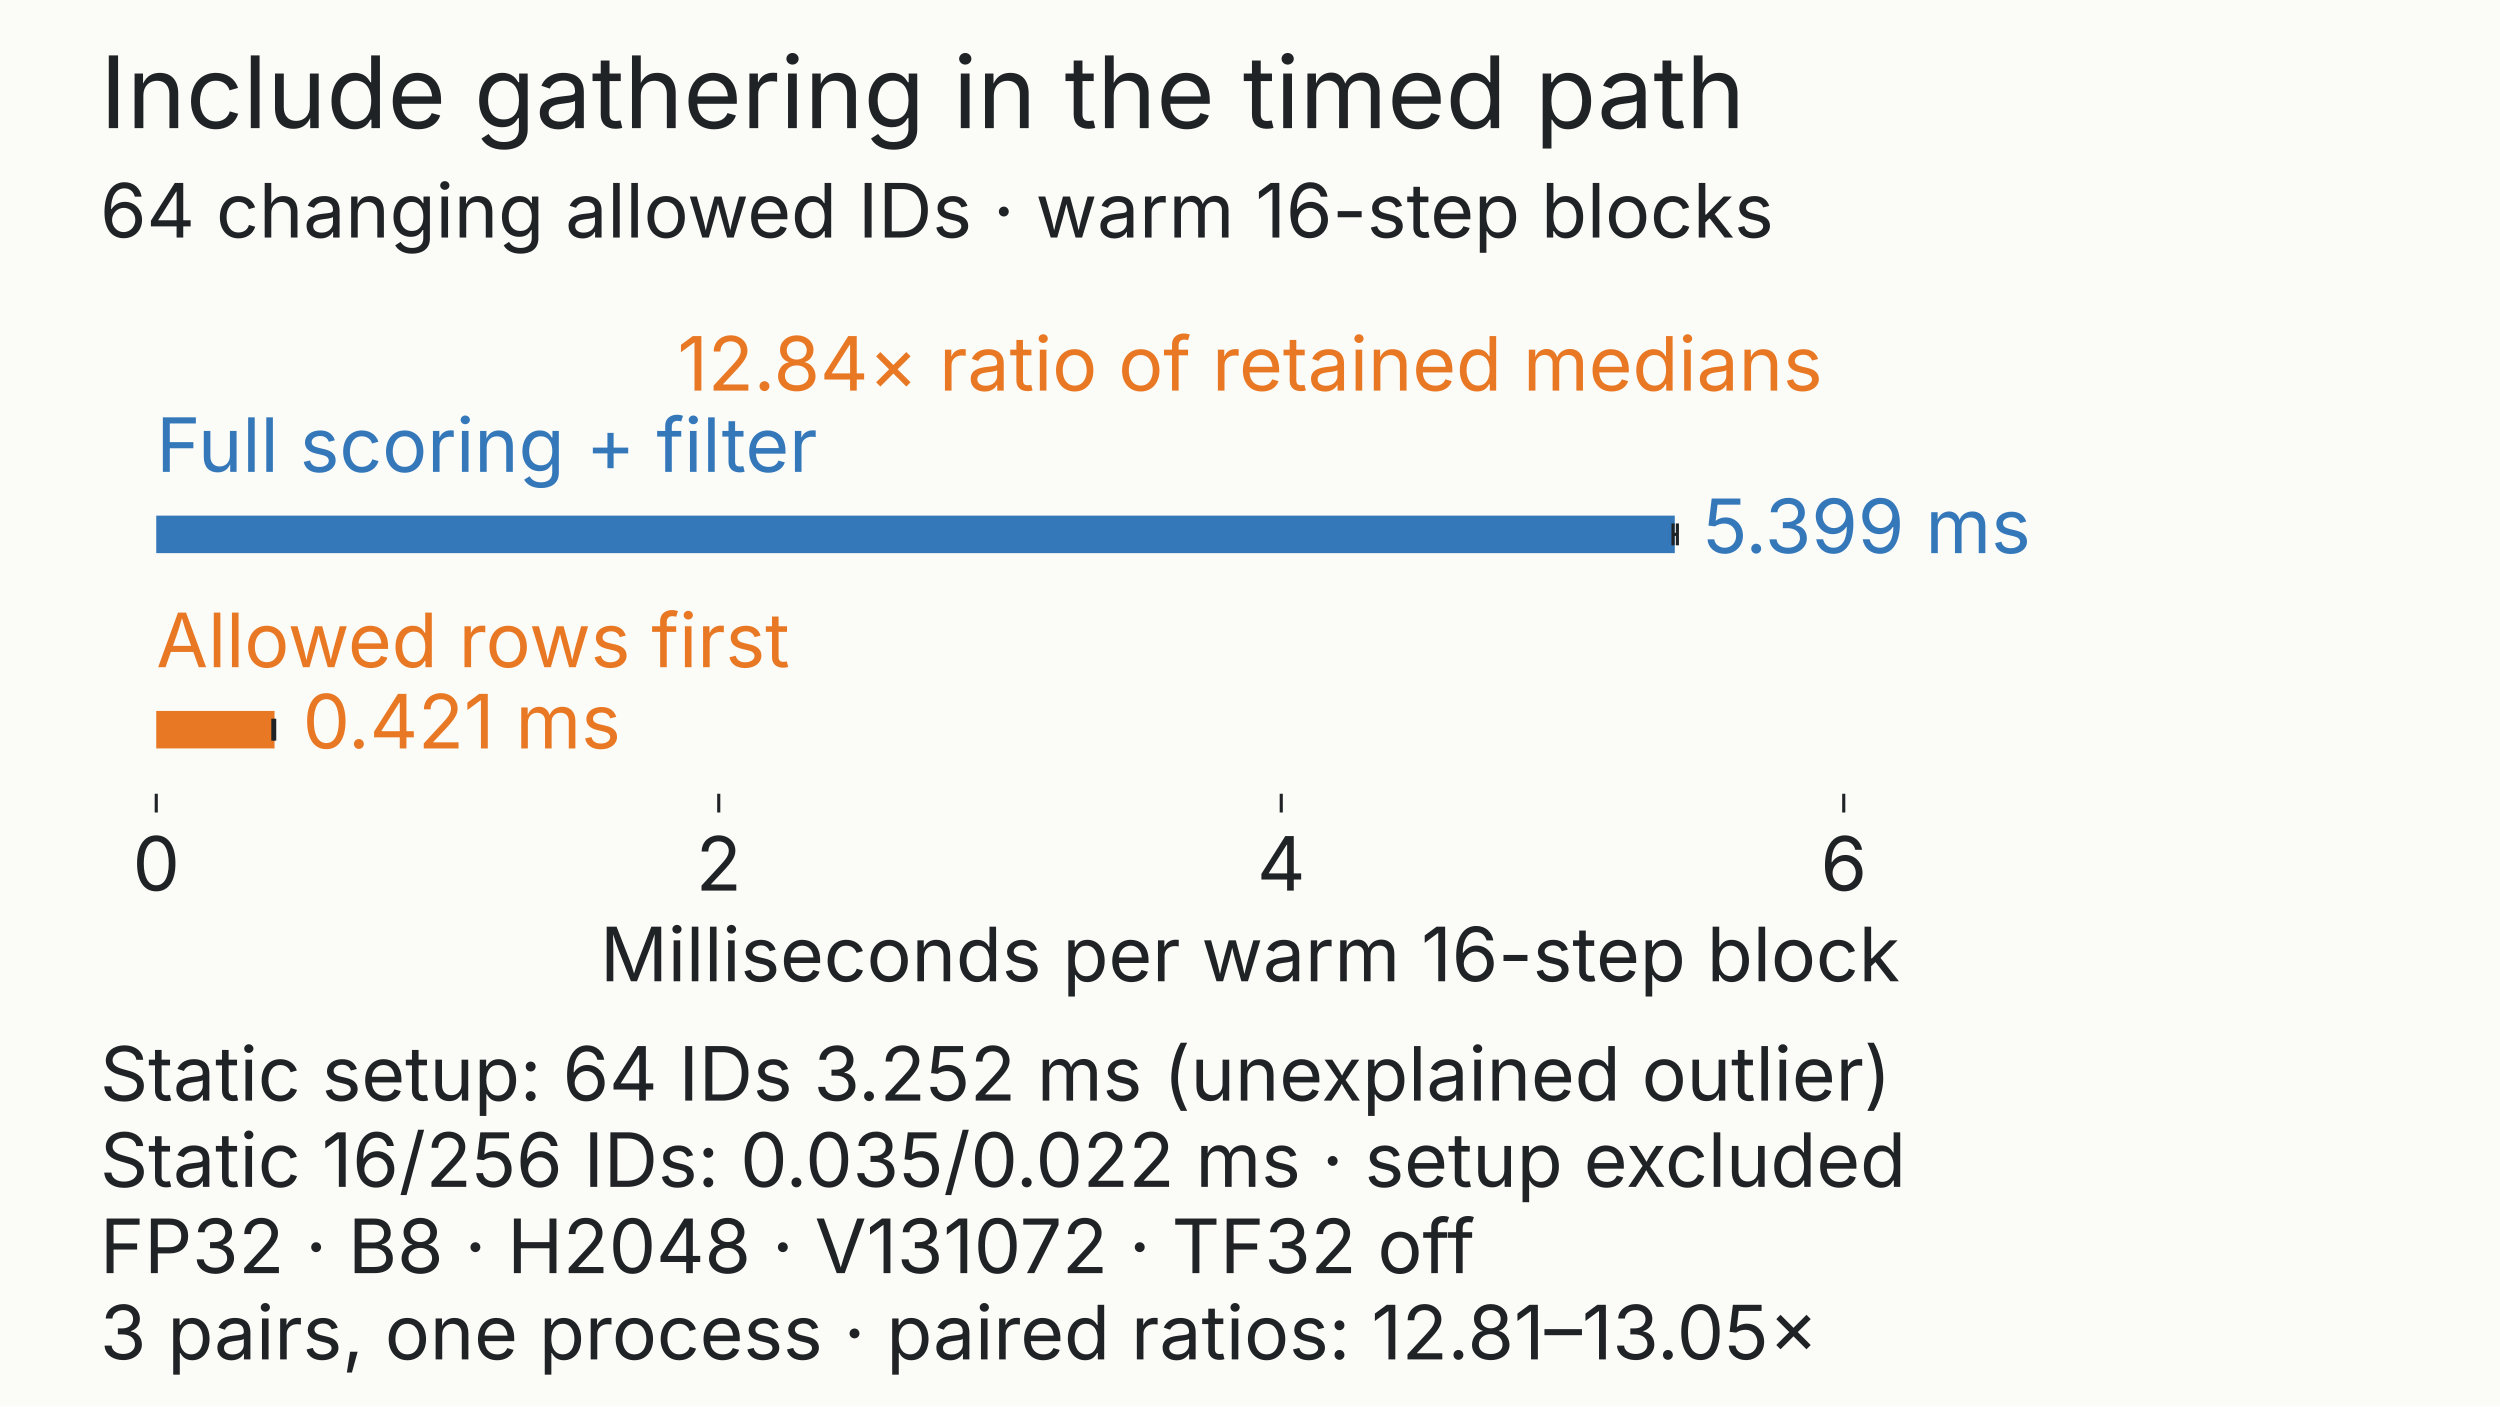
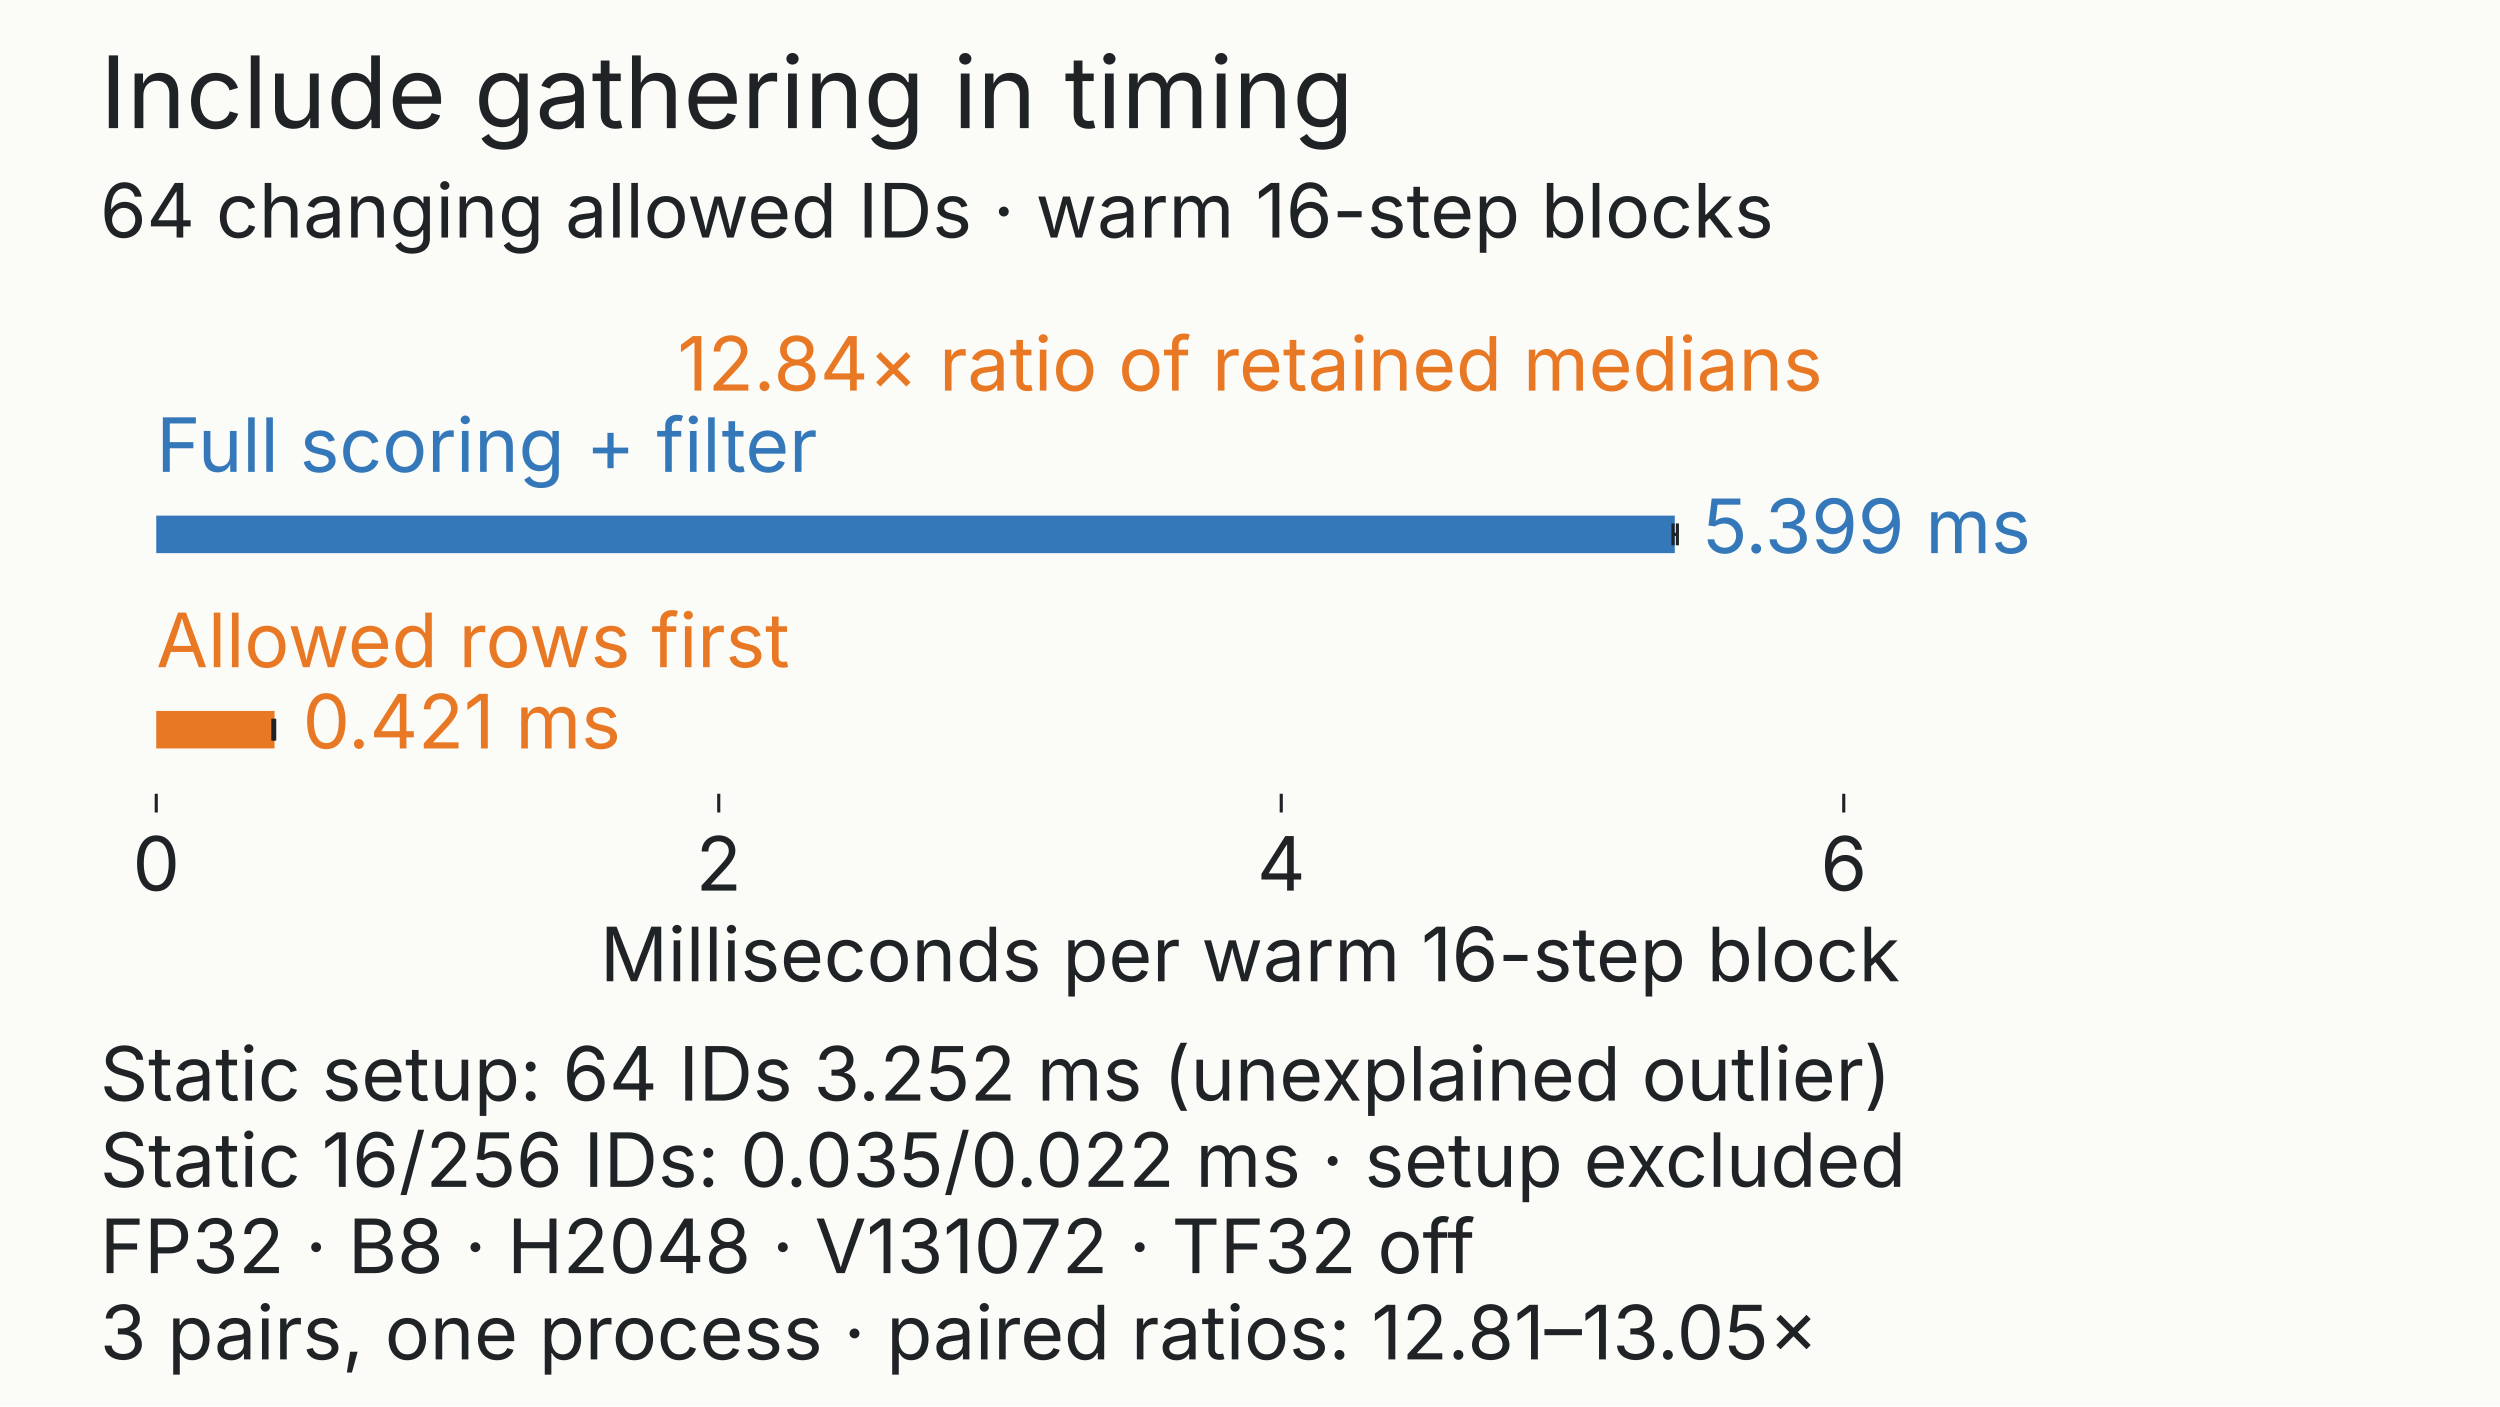
<svg xmlns="http://www.w3.org/2000/svg" width="1600" height="900" viewBox="0 0 1600 900">
  <rect width="100%" height="100%" fill="#FBFBF8" />
  <defs>
    <marker id="arrow" viewBox="0 0 12 12" refX="10" refY="6" markerWidth="5" markerHeight="5" orient="auto">
      <path d="M2 2 L10 6 L2 10" fill="none" stroke="context-stroke" stroke-width="2" />
    </marker>
  </defs>
-   <text x="64" y="82.0" font-family="Inter" font-size="64" font-weight="400" font-style="normal" fill="#202326" text-anchor="start">Include gathering in the timed path</text>
+   <text x="64" y="82.0" font-family="Inter" font-size="64" font-weight="400" font-style="normal" fill="#202326" text-anchor="start">Include gathering in timing</text>
  <text x="64" y="152.0" font-family="Inter" font-size="48" font-weight="400" font-style="normal" fill="#202326" text-anchor="start">64 changing allowed IDs · warm 16-step blocks</text>
  <text x="800.0" y="250.0" font-family="Inter" font-size="48" font-weight="400" font-style="normal" fill="#E87823" text-anchor="middle">12.84× ratio of retained medians</text>
  <text x="100" y="302.0" font-family="Inter" font-size="48" font-weight="400" font-style="normal" fill="#3478BA" text-anchor="start">Full scoring + filter</text>
  <rect data-science="bar" data-series="baseline" data-mode="changing" data-size="64" x="100" y="330" width="971.865" height="24" fill="#3478BA" />
  <line x1="1070.727" y1="342.0" x2="1073.526" y2="342.0" stroke="#202326" stroke-width="2" />
  <line x1="1070.727" y1="335.0" x2="1070.727" y2="349.0" stroke="#202326" stroke-width="2" />
  <line x1="1073.526" y1="335.0" x2="1073.526" y2="349.0" stroke="#202326" stroke-width="2" />
  <text x="1089.865" y="354.0" font-family="Inter" font-size="48" font-weight="400" font-style="normal" fill="#3478BA" text-anchor="start">5.399 ms</text>
  <text x="100" y="427.0" font-family="Inter" font-size="48" font-weight="400" font-style="normal" fill="#E87823" text-anchor="start">Allowed rows first</text>
  <rect data-science="bar" data-series="candidate" data-mode="changing" data-size="64" x="100" y="455" width="75.703" height="24" fill="#E87823" />
  <line x1="174.627" y1="467.0" x2="175.797" y2="467.0" stroke="#202326" stroke-width="2" />
  <line x1="174.627" y1="460.0" x2="174.627" y2="474.0" stroke="#202326" stroke-width="2" />
  <line x1="175.797" y1="460.0" x2="175.797" y2="474.0" stroke="#202326" stroke-width="2" />
  <text x="193.703" y="479.0" font-family="Inter" font-size="48" font-weight="400" font-style="normal" fill="#E87823" text-anchor="start">0.421 ms</text>
  <line x1="100.0" y1="508" x2="100.0" y2="520" stroke="#202326" stroke-width="2" />
  <text x="100.0" y="570.0" font-family="Inter" font-size="48" font-weight="400" font-style="normal" fill="#202326" text-anchor="middle">0</text>
  <line x1="460.0" y1="508" x2="460.0" y2="520" stroke="#202326" stroke-width="2" />
  <text x="460.0" y="570.0" font-family="Inter" font-size="48" font-weight="400" font-style="normal" fill="#202326" text-anchor="middle">2</text>
  <line x1="820.0" y1="508" x2="820.0" y2="520" stroke="#202326" stroke-width="2" />
  <text x="820.0" y="570.0" font-family="Inter" font-size="48" font-weight="400" font-style="normal" fill="#202326" text-anchor="middle">4</text>
  <line x1="1180.0" y1="508" x2="1180.0" y2="520" stroke="#202326" stroke-width="2" />
  <text x="1180.0" y="570.0" font-family="Inter" font-size="48" font-weight="400" font-style="normal" fill="#202326" text-anchor="middle">6</text>
  <text x="800.0" y="628.0" font-family="Inter" font-size="48" font-weight="400" font-style="normal" fill="#202326" text-anchor="middle">Milliseconds per warm 16-step block</text>
  <text x="64" y="704.4" font-family="Inter" font-size="48" font-weight="400" font-style="normal" fill="#202326" text-anchor="start">Static setup: 64 IDs 3.252 ms (unexplained outlier)</text>
  <text x="64" y="759.6" font-family="Inter" font-size="48" font-weight="400" font-style="normal" fill="#202326" text-anchor="start">Static 16/256 IDs: 0.035/0.022 ms · setup excluded</text>
  <text x="64" y="814.8" font-family="Inter" font-size="48" font-weight="400" font-style="normal" fill="#202326" text-anchor="start">FP32 · B8 · H2048 · V131072 · TF32 off</text>
  <text x="64" y="870.0" font-family="Inter" font-size="48" font-weight="400" font-style="normal" fill="#202326" text-anchor="start">3 pairs, one process · paired ratios: 12.81–13.05×</text>
</svg>
